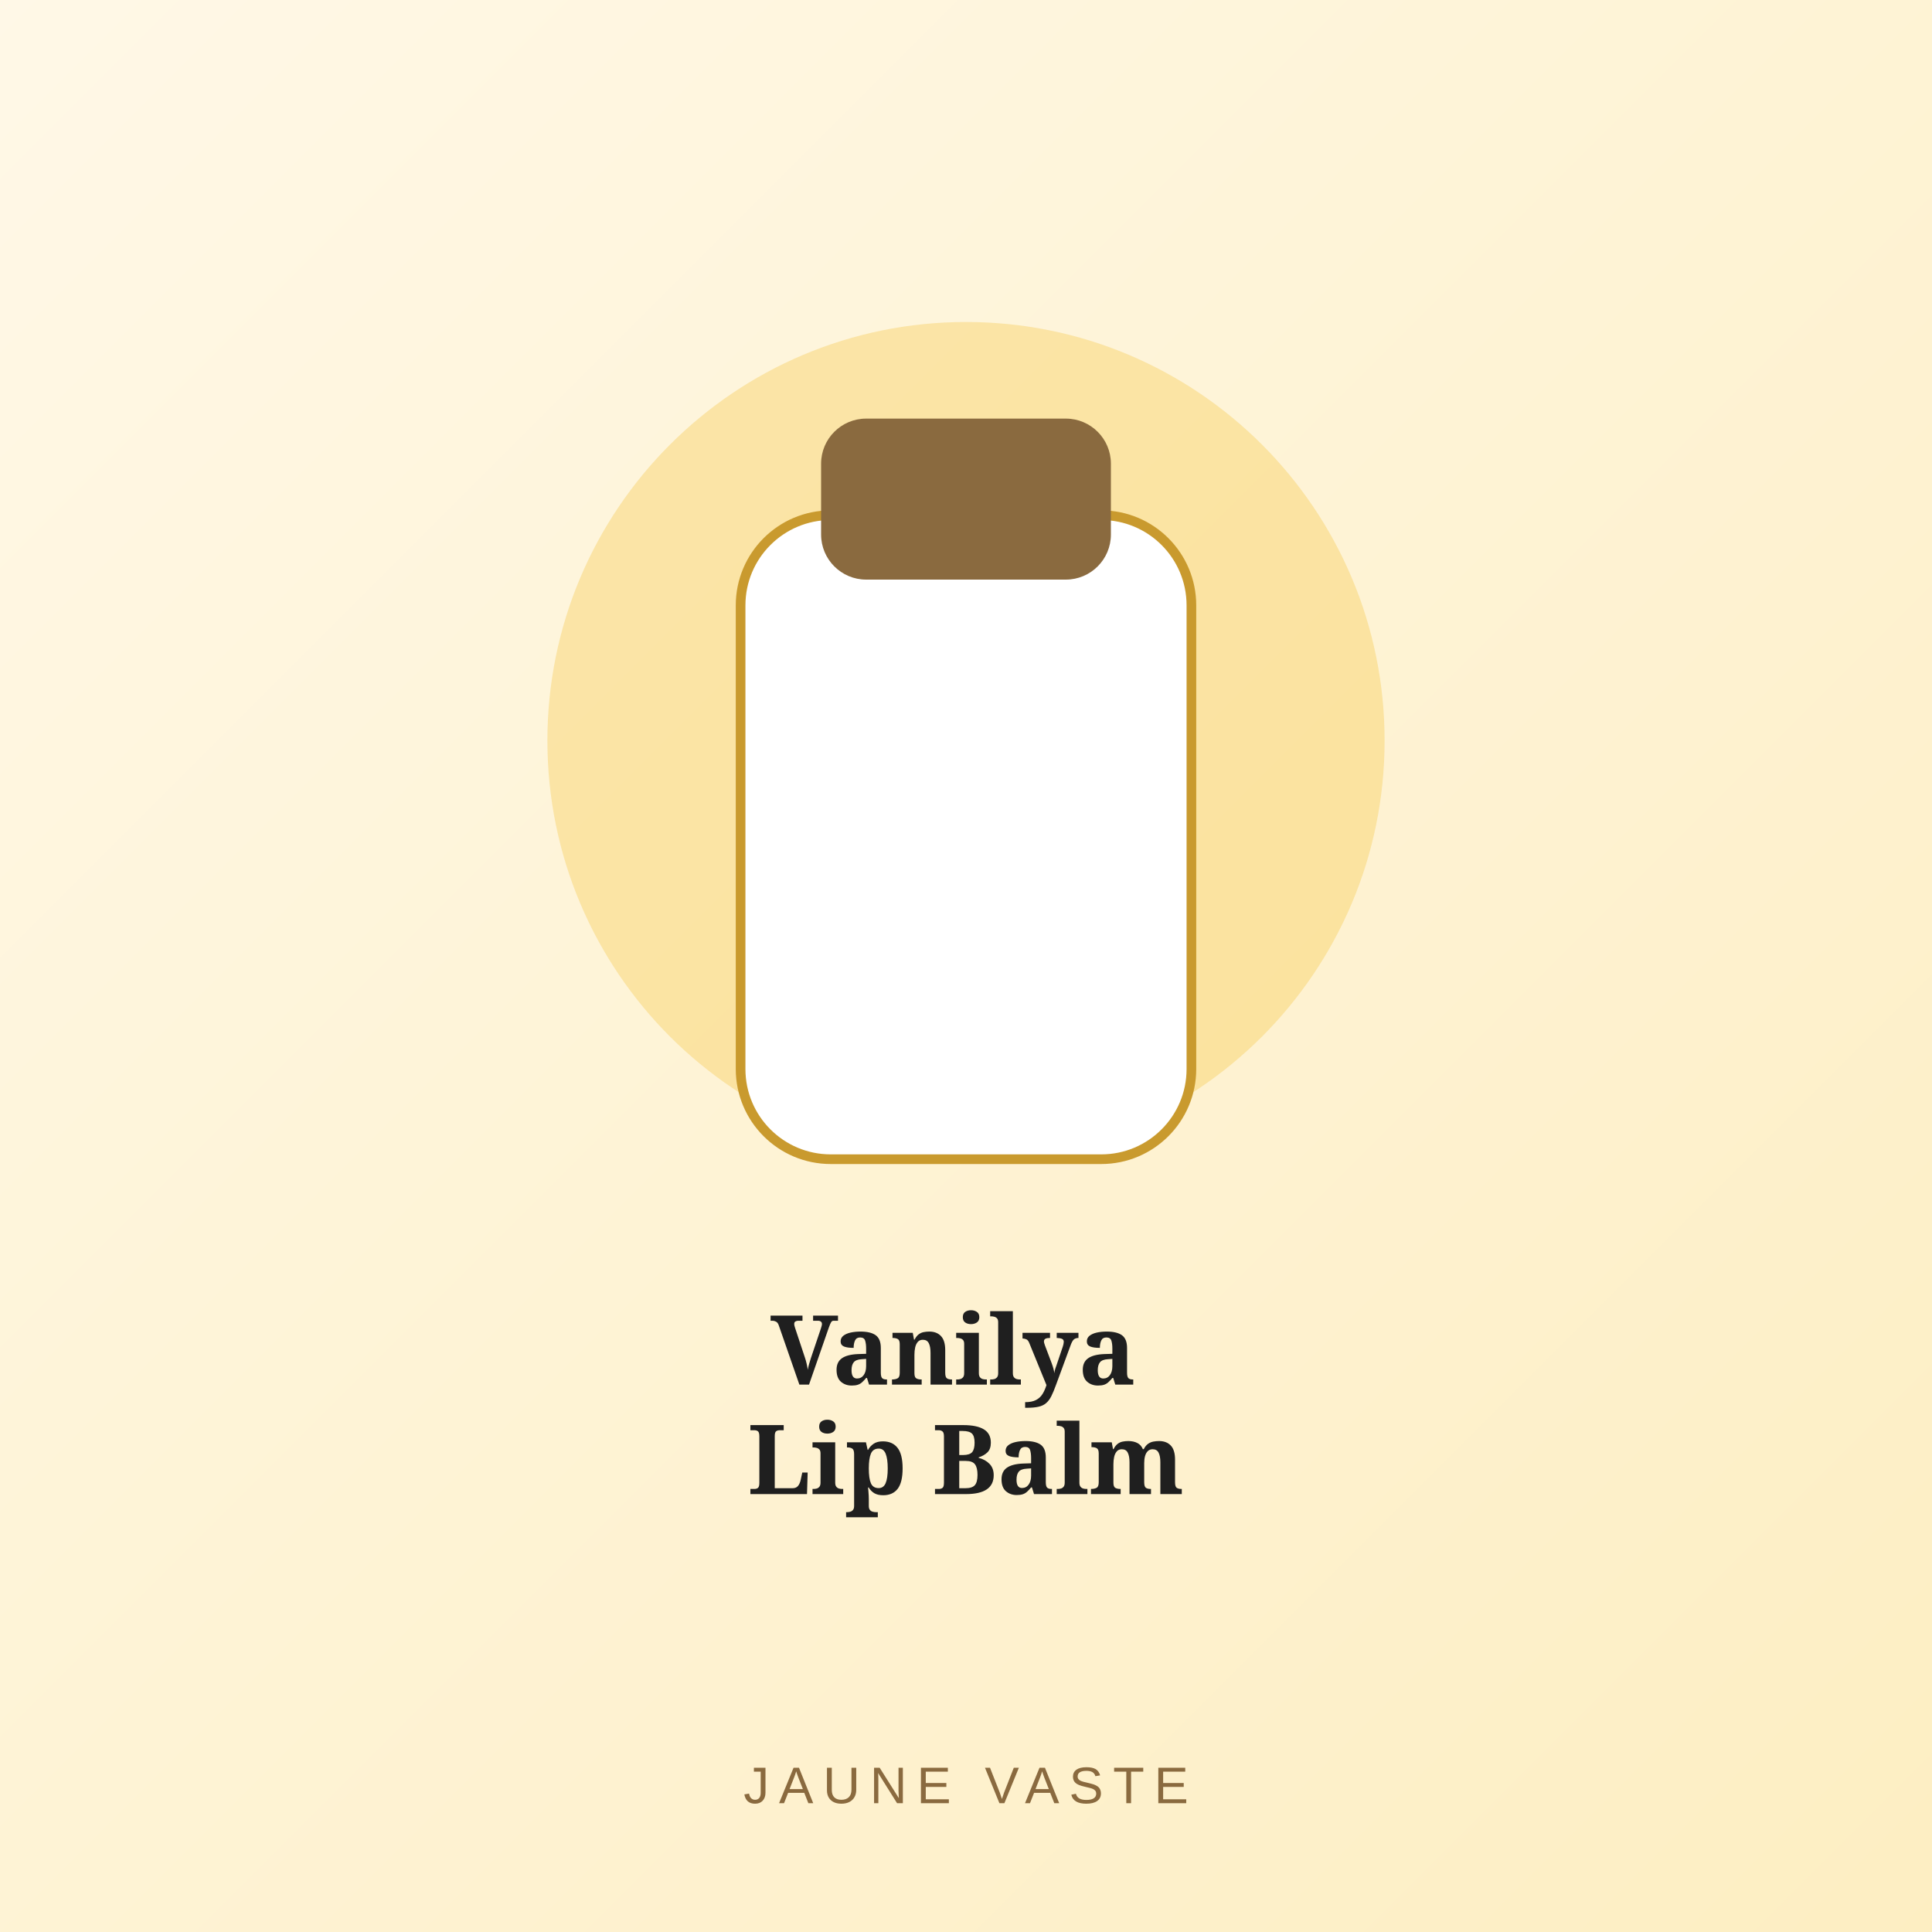
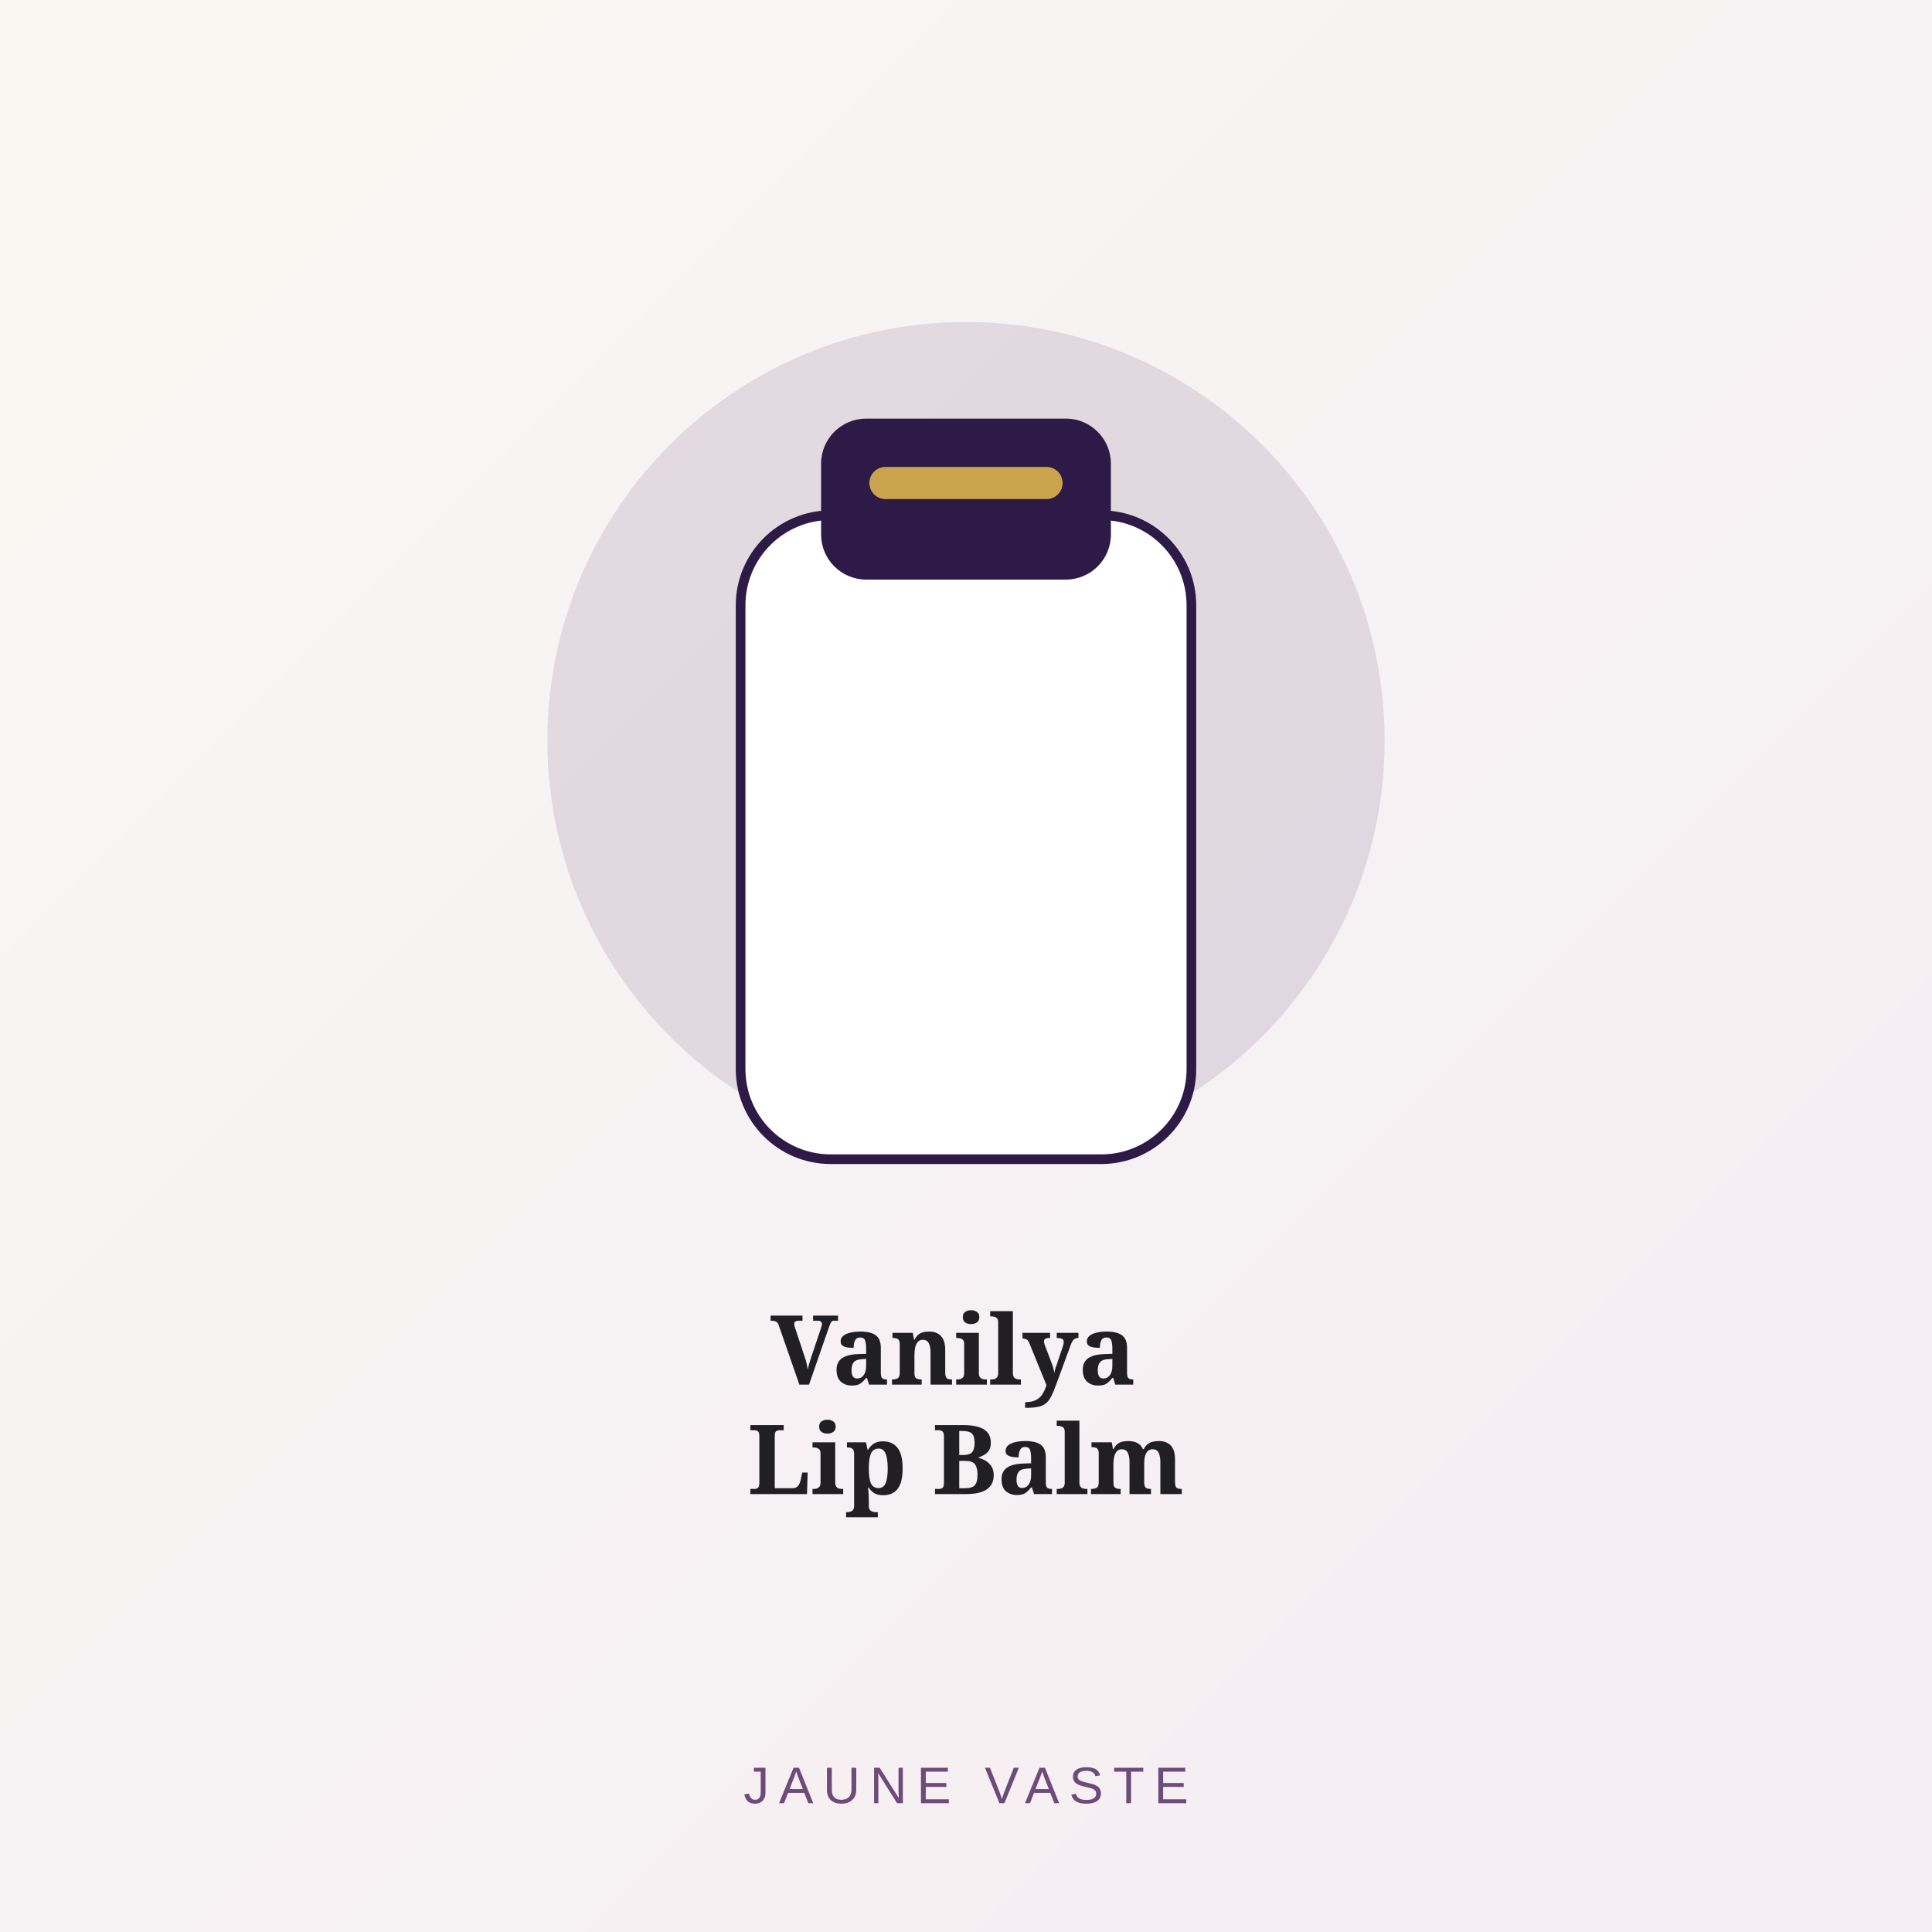
<svg xmlns="http://www.w3.org/2000/svg" viewBox="0 0 600 600" role="img" aria-label="Vanilya Lip Balm">
  <defs>
    <linearGradient id="bg" x1="0" y1="0" x2="1" y2="1">
-       <stop offset="0%" stop-color="#FFF8E7" />
-       <stop offset="100%" stop-color="#FDEEC2" />
+       <stop offset="0%" stop-color="#FAF7F2" />
+       <stop offset="100%" stop-color="#F4EDF4" />
    </linearGradient>
  </defs>
  <rect width="600" height="600" fill="url(#bg)" />
-   <circle cx="300" cy="230" r="130" fill="#F5C542" opacity="0.35" />
-   <rect x="230" y="160" width="140" height="200" rx="28" fill="#FFFFFF" stroke="#C99A2E" stroke-width="3" />
-   <rect x="255" y="130" width="90" height="50" rx="14" fill="#8A6A3F" />
-   <text x="300" y="430" text-anchor="middle" font-family="Georgia, 'Playfair Display', serif" font-size="30" font-weight="700" fill="#1F1F1F">
+   <circle cx="300" cy="230" r="130" fill="#6F4B7C" opacity="0.16" />
+   <rect x="230" y="160" width="140" height="200" rx="28" fill="#FFFFFF" stroke="#2E1A47" stroke-width="3" />
+   <rect x="255" y="130" width="90" height="50" rx="14" fill="#2E1A47" />
+   <rect x="270" y="145" width="60" height="10" rx="5" fill="#C9A44C" />
+   <text x="300" y="430" text-anchor="middle" font-family="Georgia, 'Playfair Display', serif" font-size="30" font-weight="700" fill="#1F1F24">
    <tspan x="300" dy="0">Vanilya</tspan>
    <tspan x="300" dy="34">Lip Balm</tspan>
  </text>
-   <text x="300" y="560" text-anchor="middle" font-family="Arial, sans-serif" font-size="16" letter-spacing="3" fill="#8A6A3F">JAUNE VASTE</text>
+   <text x="300" y="560" text-anchor="middle" font-family="Arial, sans-serif" font-size="16" letter-spacing="3" fill="#6F4B7C">JAUNE VASTE</text>
</svg>
